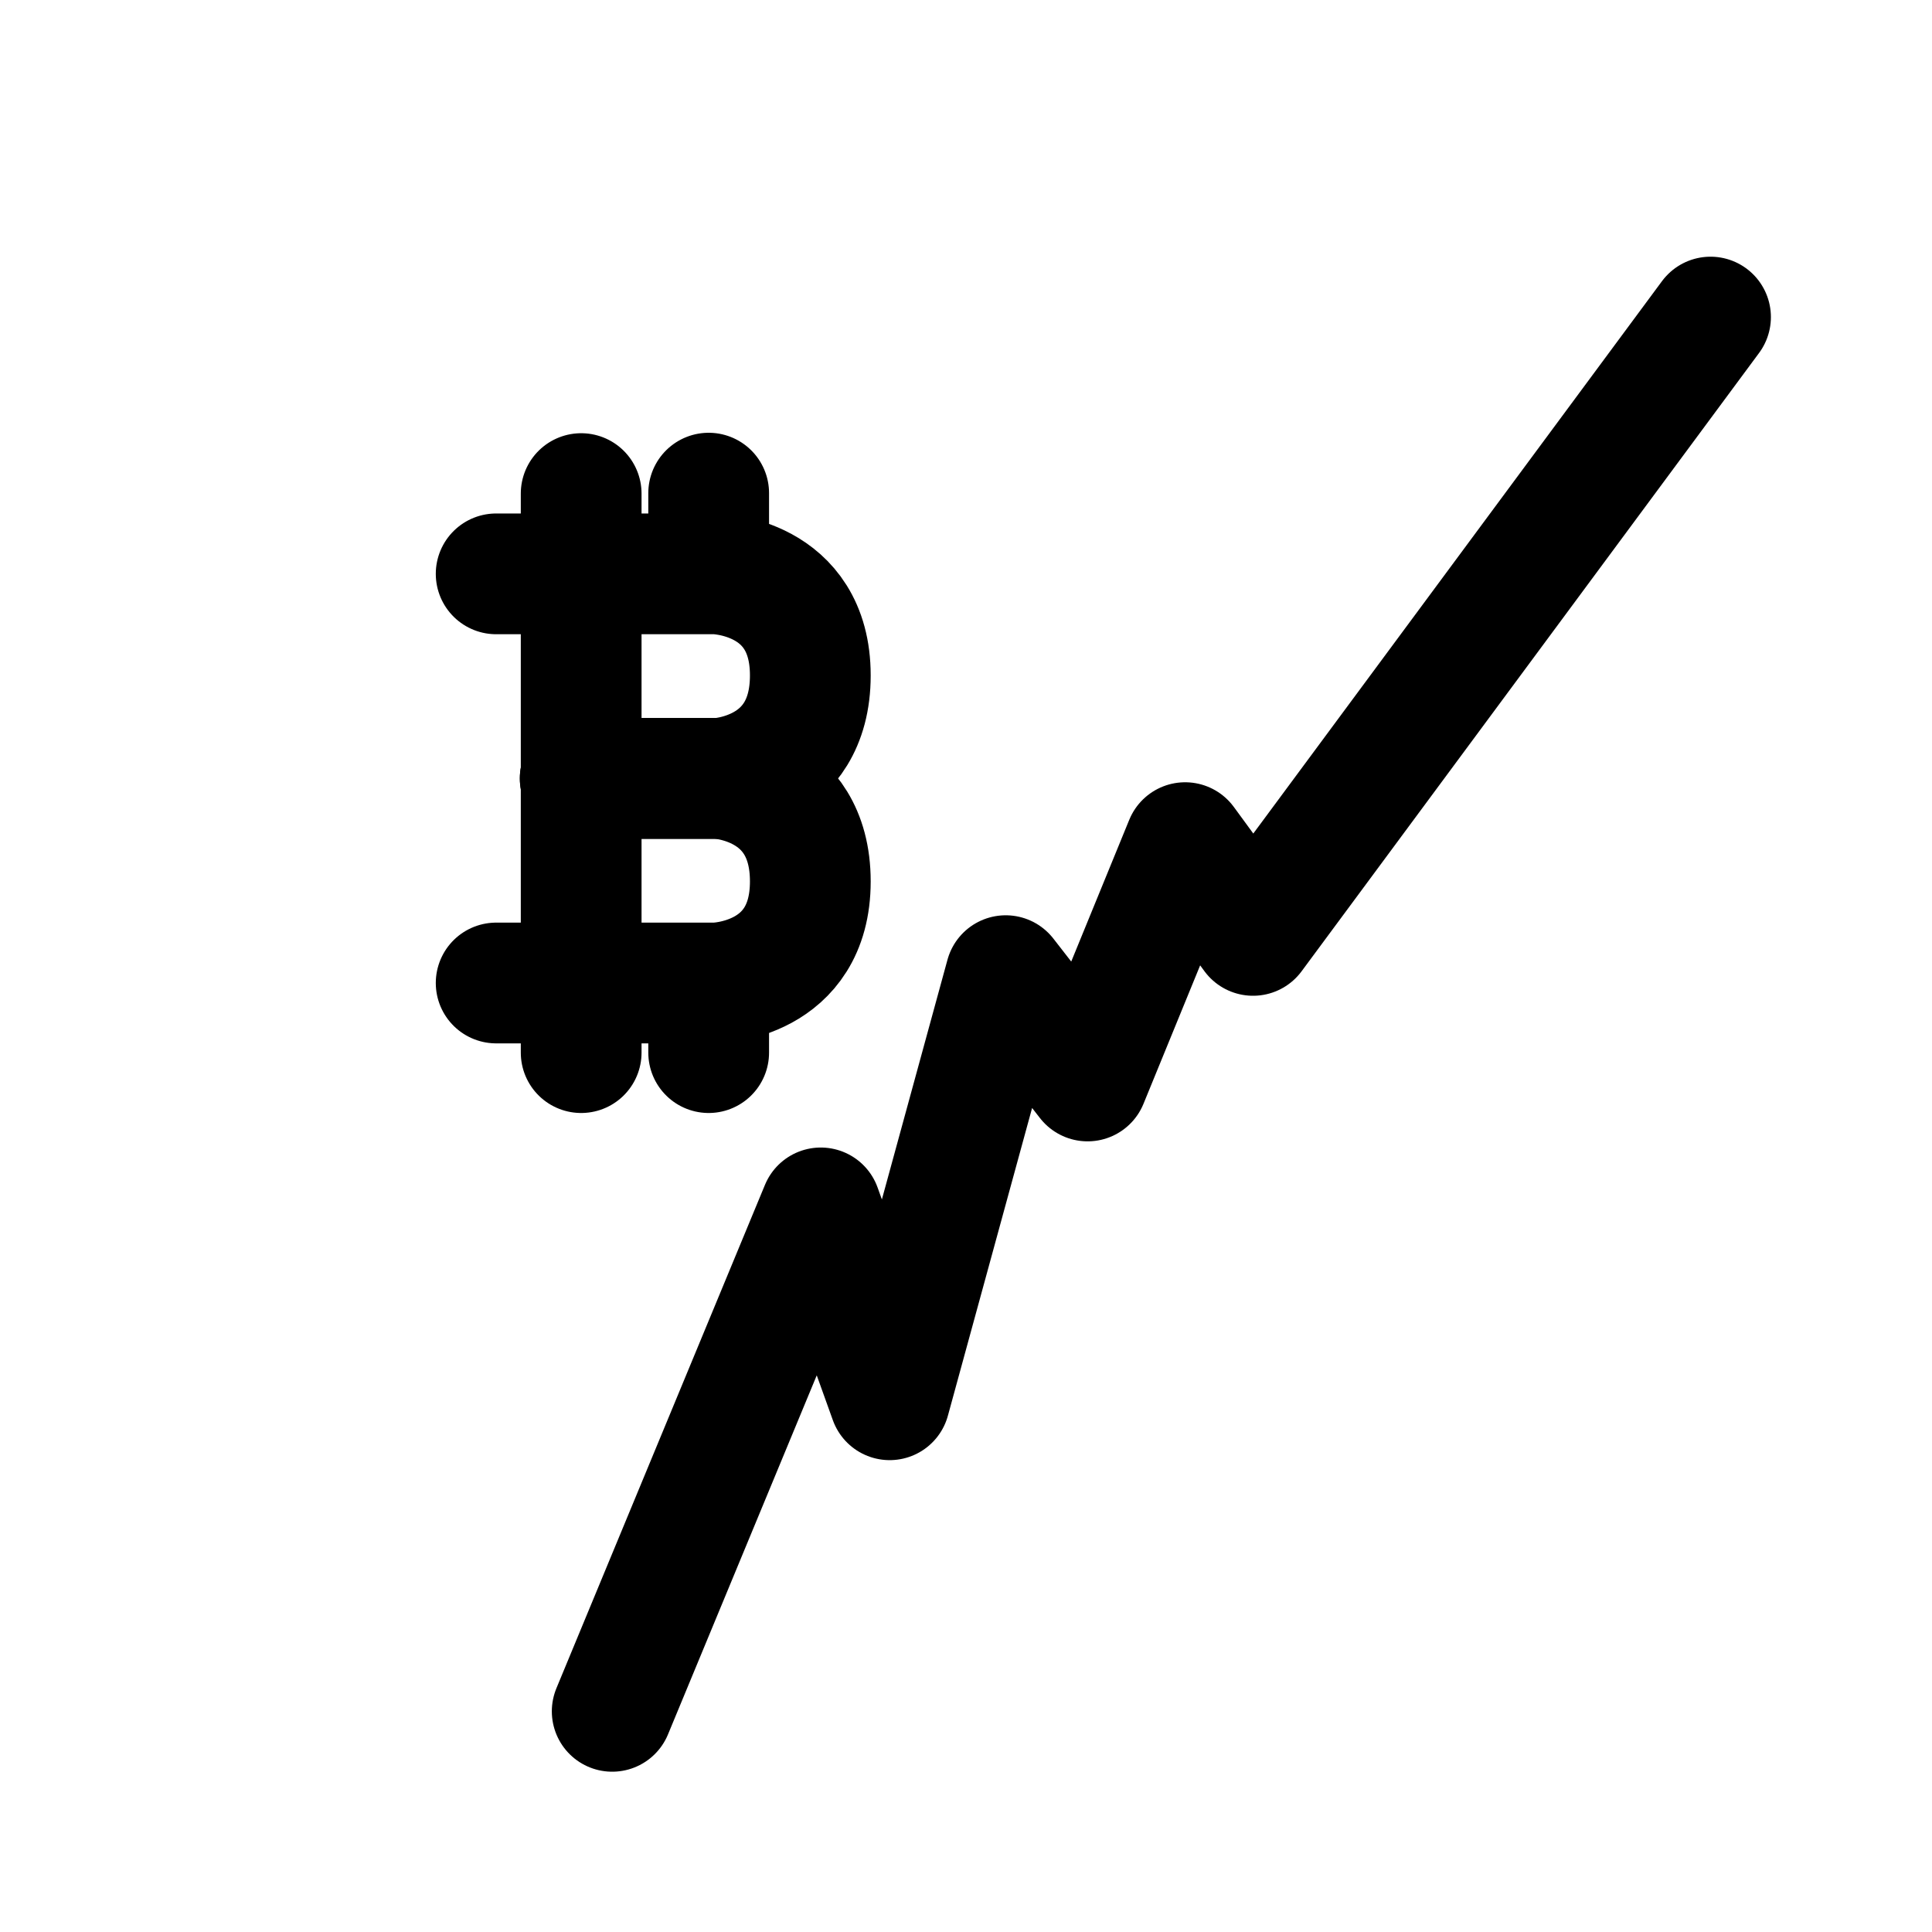
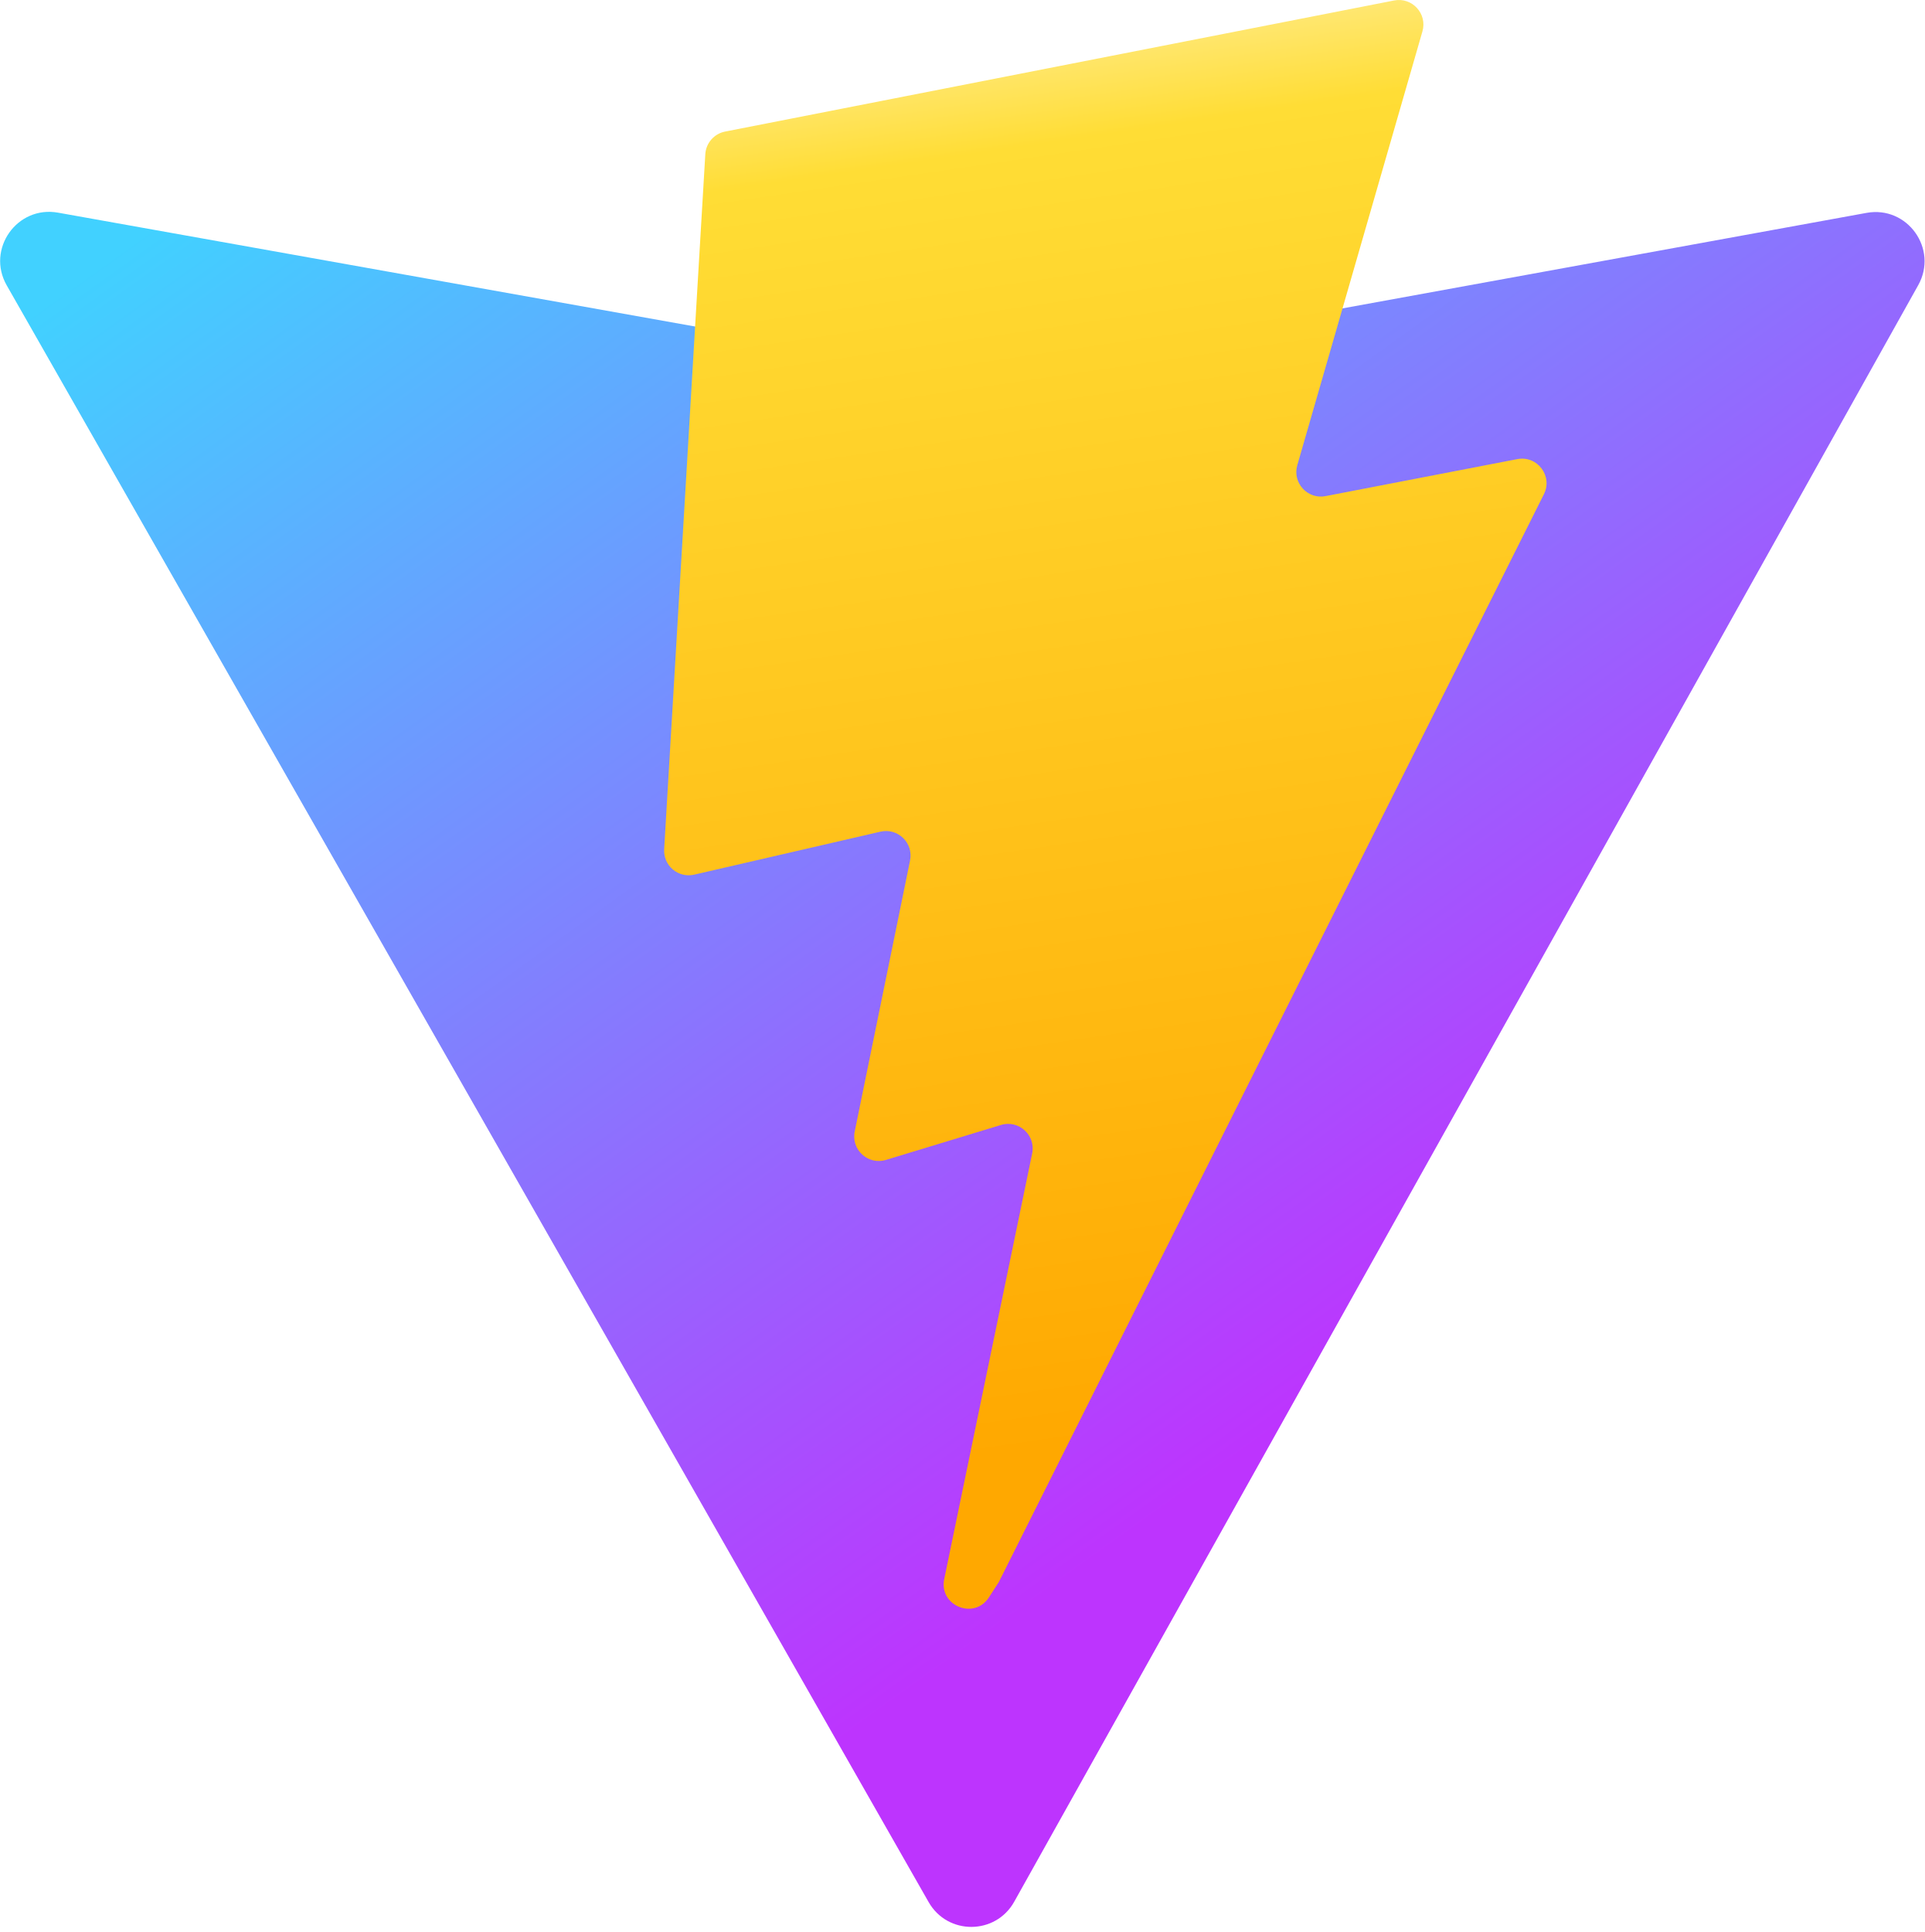
- <svg xmlns="http://www.w3.org/2000/svg" width="800px" height="800px" viewBox="0 0 192 192">
-   <path d="M70.427 98.004v6.604M60.84 170.07l20.727-50.03 6.847 19.067L99.947 96.96l8.137 10.466 9.694-23.685 6.748 9.217L169.99 31.51M49.308 57.029h21.79s9.43.15 9.43 10.095c0 9.944-9.276 10.244-9.276 10.244H57.66" style="fill:none;stroke:#000000;stroke-width:12;stroke-linecap:round;stroke-linejoin:round;stroke-miterlimit:57.5;paint-order:stroke markers fill" />
-   <path d="M49.308 97.689h21.789s9.431-.15 9.431-10.095c0-9.944-9.276-10.244-9.276-10.244H57.66m.096-28.297v55.555m12.671-55.6v7.007" style="fill:none;stroke:#000000;stroke-width:12;stroke-linecap:round;stroke-linejoin:round;stroke-miterlimit:57.5;paint-order:stroke markers fill" />
+ <svg xmlns="http://www.w3.org/2000/svg" aria-hidden="true" role="img" class="iconify iconify--logos" width="31.88" height="32" preserveAspectRatio="xMidYMid meet" viewBox="0 0 256 257">
+   <defs>
+     <linearGradient id="IconifyId1813088fe1fbc01fb466" x1="-.828%" x2="57.636%" y1="7.652%" y2="78.411%">
+       <stop offset="0%" stop-color="#41D1FF" />
+       <stop offset="100%" stop-color="#BD34FE" />
+     </linearGradient>
+     <linearGradient id="IconifyId1813088fe1fbc01fb467" x1="43.376%" x2="50.316%" y1="2.242%" y2="89.03%">
+       <stop offset="0%" stop-color="#FFEA83" />
+       <stop offset="8.333%" stop-color="#FFDD35" />
+       <stop offset="100%" stop-color="#FFA800" />
+     </linearGradient>
+   </defs>
+   <path fill="url(#IconifyId1813088fe1fbc01fb466)" d="M255.153 37.938L134.897 252.976c-2.483 4.44-8.862 4.466-11.382.048L.875 37.958c-2.746-4.814 1.371-10.646 6.827-9.67l120.385 21.517a6.537 6.537 0 0 0 2.322-.004l117.867-21.483c5.438-.991 9.574 4.796 6.877 9.62Z" />
+   <path fill="url(#IconifyId1813088fe1fbc01fb467)" d="M185.432.063L96.44 17.501a3.268 3.268 0 0 0-2.634 3.014l-5.474 92.456a3.268 3.268 0 0 0 3.997 3.378l24.777-5.718c2.318-.535 4.413 1.507 3.936 3.838l-7.361 36.047c-.495 2.426 1.782 4.5 4.151 3.78l15.304-4.649c2.372-.72 4.652 1.36 4.15 3.788l-11.698 56.621c-.732 3.542 3.979 5.473 5.943 2.437l1.313-2.028l72.516-144.72c1.215-2.423-.88-5.186-3.54-4.672l-25.505 4.922c-2.396.462-4.435-1.77-3.759-4.114l16.646-57.705c.677-2.35-1.37-4.583-3.769-4.113Z" />
</svg>
